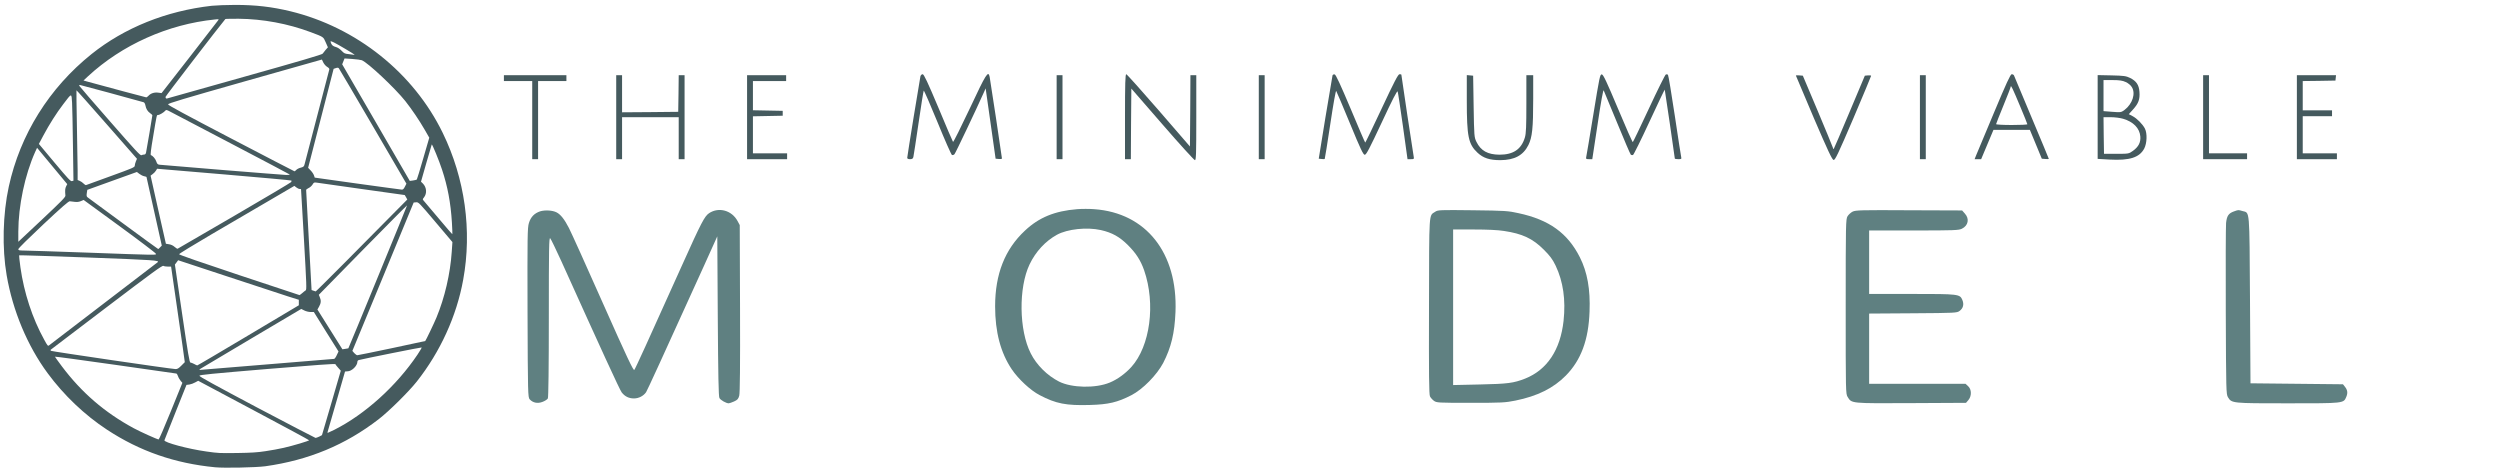
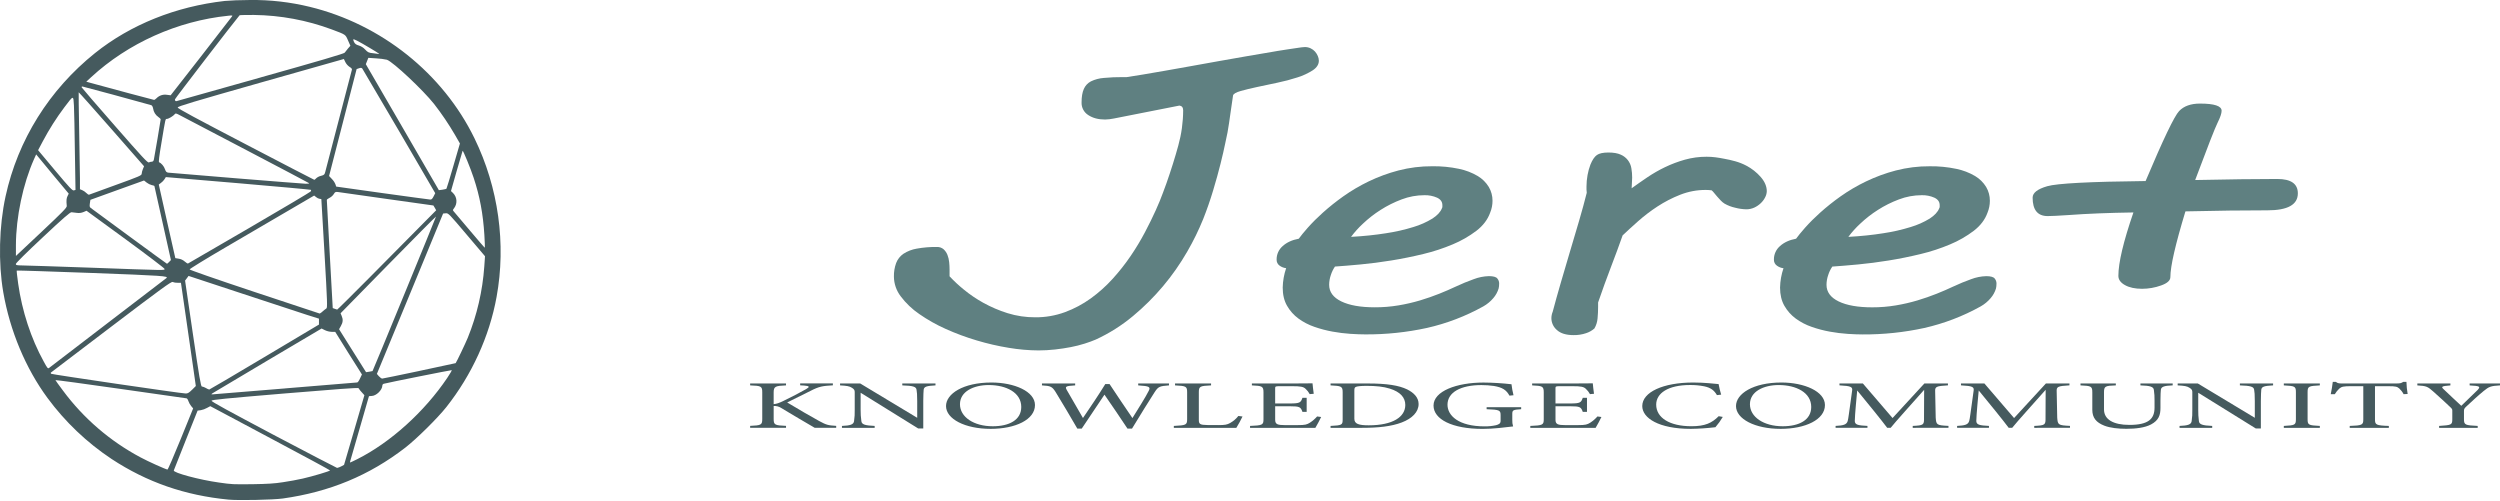
- <svg xmlns="http://www.w3.org/2000/svg" width="2560" height="480" preserveAspectRatio="xMidYMid meet">
+ <svg xmlns="http://www.w3.org/2000/svg" id="图层_1_复制_4" data-name="图层 1_复制 4" viewBox="0 0 2369.14 473.89">
+   <defs>
+     <style>.cls-1{fill:#455a5e;}.cls-2{fill:#5f8081;}</style>
+   </defs>
  <g id="Symbol">
-     <g fill="#455A5E" stroke="none">
-       <path d="M2938 6380 c-551 -53 -1031 -220 -1478 -514 -306 -201 -588 -470 -810 -771 -276 -374 -475 -850 -559 -1336 -64 -371 -53 -836 29 -1211 155 -712 552 -1347 1130 -1810 450 -360 1021 -589 1640 -659 58 -6 202 -12 320 -12 282 0 503 26 756 87 902 220 1680 841 2079 1661 303 622 402 1333 279 2005 -90 496 -313 984 -634 1390 -111 140 -378 404 -519 513 -456 352 -957 560 -1549 643 -126 17 -558 26 -684 14z m687 -220 c77 -11 189 -32 250 -46 127 -29 345 -94 345 -103 0 -4 -341 -188 -757 -409 l-757 -403 -41 22 c-22 13 -58 26 -79 29 l-40 5 -148 370 c-82 204 -150 377 -153 386 -10 29 325 119 570 153 169 24 174 24 430 21 183 -3 273 -8 380 -25z m-1292 -546 l157 -387 -24 -28 c-13 -16 -30 -44 -36 -64 -6 -19 -17 -35 -23 -35 -7 -1 -382 -54 -834 -119 -453 -64 -823 -115 -823 -111 0 3 43 62 95 132 269 358 584 630 980 844 90 49 321 153 341 154 6 0 81 -174 167 -386z m2026 347 l37 -20 129 -440 128 -440 -35 -39 c-20 -22 -37 -44 -39 -50 -3 -8 -290 13 -929 66 -775 65 -925 80 -928 92 -2 11 223 134 785 432 433 228 794 416 801 417 7 0 30 -8 51 -18z m204 -92 c420 -211 850 -600 1137 -1027 34 -51 60 -95 57 -98 -4 -4 -805 157 -859 172 -10 3 -18 12 -18 21 0 58 -78 133 -137 133 -18 0 -33 2 -33 5 0 3 -52 184 -116 403 -63 218 -117 405 -120 415 -3 9 -3 17 1 17 3 0 42 -19 88 -41z m-913 -894 c494 -41 904 -75 912 -75 7 -1 24 -23 36 -51 l24 -50 -169 -269 -168 -270 -44 0 c-24 0 -63 -9 -86 -21 l-42 -21 -679 402 c-373 222 -688 409 -699 416 -18 13 -18 14 -1 14 10 0 422 -34 916 -75z m-1175 18 l48 -48 -31 -225 c-18 -124 -60 -417 -94 -652 l-62 -428 -44 0 c-24 0 -51 -4 -61 -10 -16 -8 -146 87 -777 566 -418 317 -761 578 -763 580 -3 3 0 9 5 14 8 8 1633 247 1700 249 25 1 42 -9 79 -46z m915 -414 l690 -411 0 -38 0 -37 -147 -46 c-82 -26 -453 -148 -825 -271 l-676 -223 -22 30 -22 29 98 669 c82 557 101 669 114 669 8 0 31 9 50 19 19 11 38 20 43 20 4 1 318 -184 697 -410z m1959 175 c251 -53 457 -97 457 -98 9 -9 123 -247 153 -320 113 -272 189 -599 209 -901 l9 -130 -231 -273 c-224 -265 -232 -273 -264 -270 l-34 3 -418 1013 -419 1013 26 30 c15 16 33 29 41 29 8 0 220 -43 471 -96z m-593 2 c6 -5 804 -1949 802 -1952 -2 -2 -274 272 -605 609 l-600 612 13 32 c20 46 17 82 -9 128 l-23 41 170 271 171 272 40 -6 c22 -3 41 -6 41 -7z m-3341 -611 c402 -307 733 -561 737 -564 31 -26 -38 -31 -947 -65 -516 -19 -941 -33 -944 -30 -2 2 6 77 18 165 49 346 162 693 324 986 44 82 52 91 66 79 9 -7 345 -264 746 -571z m2710 -142 c17 -16 39 -32 48 -38 15 -9 13 -64 -23 -695 -22 -377 -40 -686 -40 -687 0 -2 -8 -3 -19 -3 -10 0 -30 -9 -45 -21 l-27 -21 -342 200 c-188 110 -542 317 -787 460 -245 144 -445 266 -445 273 0 8 312 116 820 285 451 150 822 272 824 273 2 1 18 -11 36 -26z m590 -425 c220 -222 500 -505 623 -629 l223 -225 -17 -31 -18 -30 -585 -82 c-322 -45 -602 -85 -621 -88 -31 -4 -37 -1 -53 27 -11 17 -34 39 -53 47 -19 9 -34 21 -34 27 -1 6 16 316 37 688 l37 678 26 9 c14 5 27 10 30 10 3 1 185 -180 405 -401z m-2587 -114 c-2 -9 -224 -178 -494 -375 l-492 -359 -38 16 c-26 11 -53 14 -84 10 -25 -3 -55 -7 -67 -8 -16 -2 -106 76 -362 316 -204 192 -341 327 -341 338 0 16 10 18 83 19 45 0 431 13 857 28 984 36 942 35 938 15z m59 -88 l22 -23 -104 -467 c-58 -256 -105 -468 -105 -470 0 -2 -14 -6 -32 -10 -17 -3 -47 -18 -65 -32 l-34 -26 -339 122 -338 122 -7 45 c-5 37 -3 47 12 58 10 7 229 169 488 359 258 190 472 346 475 346 3 0 15 -11 27 -24z m1013 -430 c421 -245 769 -452 775 -460 5 -8 7 -18 3 -21 -3 -4 -417 -41 -920 -84 l-913 -77 -16 26 c-9 15 -29 36 -45 47 l-28 21 104 465 105 465 43 7 c27 4 55 17 75 35 18 16 37 28 42 26 6 -2 354 -204 775 -450z m-2307 -276 c-7 -71 -4 -98 10 -126 l15 -30 -206 -248 -206 -248 -27 59 c-140 314 -228 733 -229 1086 l0 138 323 -303 c270 -254 322 -307 320 -328z m5277 366 c-17 -270 -58 -489 -135 -721 -38 -117 -134 -350 -140 -343 -1 2 -35 117 -75 256 l-72 253 26 25 c51 52 58 134 15 189 -21 26 -21 26 -2 48 11 12 102 120 203 240 100 120 184 216 186 214 2 -2 -1 -74 -6 -161z m-642 -487 l21 -41 -456 -782 c-251 -429 -461 -787 -467 -794 -9 -9 -19 -10 -42 -2 l-29 10 -174 676 -174 675 35 37 c20 20 40 51 45 67 l10 30 584 82 c321 44 594 82 605 82 16 1 27 -10 42 -40z m-4015 -145 c301 -109 327 -120 327 -142 0 -12 7 -39 15 -58 l15 -36 -411 -469 c-226 -259 -413 -468 -415 -466 -2 2 1 219 6 483 5 263 10 538 10 610 l0 132 29 12 c16 6 39 23 52 36 13 14 28 23 34 21 5 -2 157 -57 338 -123z m-517 -413 c-3 -262 -9 -527 -12 -589 -8 -134 -2 -135 -120 20 -93 121 -192 278 -272 428 l-61 115 215 257 c181 216 218 255 235 251 l22 -6 -7 -476z m4695 460 c3 -3 43 -133 88 -289 l82 -282 -62 -108 c-75 -130 -175 -278 -265 -392 -140 -176 -514 -528 -595 -558 -13 -5 -72 -13 -130 -17 l-105 -7 -16 40 -16 40 462 796 461 796 45 -6 c25 -4 48 -9 51 -13z m-1736 -69 c-6 -5 -361 -192 -790 -417 -429 -224 -806 -422 -838 -439 -52 -28 -59 -29 -70 -15 -17 22 -78 59 -99 59 -19 0 -16 -14 -68 300 -29 169 -38 246 -30 248 27 9 62 50 74 87 11 32 19 41 43 44 67 8 1683 139 1733 140 30 0 50 -3 45 -7z m90 -62 c10 -11 38 -26 62 -31 38 -10 44 -16 52 -48 90 -346 333 -1280 337 -1292 3 -11 -7 -23 -29 -36 -19 -11 -42 -38 -53 -60 l-19 -40 -1050 297 c-859 244 -1050 301 -1050 315 0 12 239 141 860 465 473 247 863 449 866 449 3 1 14 -8 24 -19z m-2076 -210 c13 0 21 -9 25 -27 10 -47 86 -497 86 -508 0 -5 -13 -19 -29 -29 -35 -24 -57 -59 -66 -108 -4 -22 -14 -39 -24 -42 -143 -41 -861 -236 -870 -236 -7 0 -11 5 -9 11 2 6 190 224 418 484 349 399 416 472 431 464 10 -5 27 -9 38 -9z m1376 -1065 c741 -208 1053 -300 1060 -312 6 -9 24 -32 41 -52 l31 -35 -30 -68 c-34 -77 -25 -71 -205 -139 -310 -116 -653 -180 -984 -183 -97 0 -178 1 -181 4 -89 106 -817 1053 -817 1063 0 18 9 27 23 21 7 -2 485 -137 1062 -299z m-1319 264 c31 -35 81 -51 134 -44 l46 6 380 -487 c208 -268 385 -496 392 -506 13 -17 10 -18 -45 -12 -640 65 -1267 346 -1732 776 l-61 57 42 12 c271 74 805 218 814 218 6 1 19 -9 30 -20z m2814 -563 c0 -5 -223 -138 -278 -165 -24 -13 -46 -20 -49 -18 -2 3 3 19 11 36 12 22 27 33 59 42 27 7 56 26 81 52 35 37 44 41 105 47 36 4 67 8 69 9 1 0 2 -1 2 -3z" transform="translate(0,0.00) scale(0.075,0.075)" />
-     </g>
+     <path class="cls-1" d="M220.35,478.5C179,474.53,143,462,109.5,440a241.65,241.65,0,0,1-60.75-57.82c-20.7-28.05-35.62-63.75-41.92-100.2C2,254.1,2.85,219.23,9,191.1c11.63-53.4,41.4-101,84.75-135.75,33.75-27,76.58-44.17,123-49.42,4.35-.45,15.15-.9,24-.9a227.52,227.52,0,0,1,56.7,6.52c67.65,16.5,126,63.08,155.93,124.58,22.72,46.65,30.15,100,20.92,150.37-6.75,37.2-23.47,73.8-47.55,104.25-8.32,10.5-28.35,30.3-38.92,38.48-34.2,26.4-71.78,42-116.18,48.22C262.2,478.73,229.8,479.4,220.35,478.5ZM271.88,462c5.77-.82,14.17-2.4,18.75-3.45,9.52-2.17,25.87-7.05,25.87-7.72,0-.3-25.57-14.1-56.77-30.68L203,389.93l-3.07,1.65a19.64,19.64,0,0,1-5.93,2.17l-3,.38-11.1,27.75c-6.15,15.3-11.25,28.27-11.47,28.95-.75,2.17,24.37,8.92,42.75,11.47,12.67,1.8,13.05,1.8,32.25,1.58C257.1,463.65,263.85,463.28,271.88,462ZM175,421.05l11.77-29-1.8-2.1a17,17,0,0,1-2.7-4.8c-.45-1.43-1.27-2.63-1.72-2.63s-28.65-4.05-62.55-8.92S56.25,365,56.25,365.25s3.23,4.65,7.13,9.9a220.47,220.47,0,0,0,73.5,63.3c6.75,3.68,24.07,11.48,25.57,11.55C162.9,450,168.53,437,175,421.05Zm152,26,2.77-1.5,9.68-33,9.6-33-2.63-2.93a21.23,21.23,0,0,1-2.92-3.75c-.23-.6-21.75,1-69.68,5-58.12,4.88-69.37,6-69.6,6.9s16.73,10.05,58.88,32.4c32.47,17.1,59.55,31.2,60.07,31.28A14.61,14.61,0,0,0,326.93,447.08Zm15.3-6.9c31.5-15.83,63.75-45,85.27-77,2.55-3.82,4.5-7.12,4.28-7.35s-60.38,11.78-64.43,12.9a1.83,1.83,0,0,0-1.35,1.58c0,4.35-5.85,10-10.27,10-1.35,0-2.48.15-2.48.38s-3.9,13.8-8.7,30.22-8.77,30.38-9,31.13-.22,1.27.08,1.27S338.78,441.83,342.23,440.18Zm-68.48-67.05c37.05-3.08,67.8-5.63,68.4-5.63s1.8-1.72,2.7-3.82l1.8-3.75L334,339.75l-12.6-20.25h-3.3a16.61,16.61,0,0,1-6.45-1.57l-3.15-1.58L257.55,346.5c-28,16.65-51.6,30.68-52.42,31.2-1.35,1-1.35,1.05-.08,1.05C205.8,378.75,236.7,376.2,273.75,373.13Zm-88.12,1.35,3.6-3.6L186.9,354c-1.35-9.3-4.5-31.27-7.05-48.9L175.2,273h-3.3a11.48,11.48,0,0,1-4.57-.75c-1.2-.6-11,6.53-58.28,42.45C77.7,338.48,52,358.05,51.83,358.2s0,.68.37,1.05c.6.6,122.48,18.53,127.5,18.68C181.58,378,182.85,377.25,185.63,374.48Zm68.62-31.05L306,312.6V307l-11-3.45c-6.15-1.95-34-11.1-61.88-20.33l-50.7-16.72-1.65,2.25-1.65,2.17,7.35,50.18c6.15,41.77,7.58,50.17,8.55,50.17a12.73,12.73,0,0,1,3.75,1.43,13,13,0,0,0,3.23,1.5C202.28,374.25,225.83,360.38,254.25,343.43Zm146.93,13.12c18.82-4,34.27-7.27,34.27-7.35.68-.67,9.23-18.52,11.48-24a221.11,221.11,0,0,0,15.67-67.57l.68-9.75L446,227.4c-16.8-19.87-17.4-20.47-19.8-20.25l-2.55.23-31.35,76-31.42,76,1.95,2.25c1.12,1.2,2.47,2.17,3.07,2.17S382.35,360.53,401.18,356.55Zm-44.48.15c.45-.37,60.3-146.17,60.15-146.4S396.3,230.7,371.48,256l-45,45.9,1,2.4c1.5,3.45,1.28,6.15-.67,9.6L325.05,317l12.75,20.33,12.83,20.4,3-.45A20.53,20.53,0,0,0,356.7,356.7ZM106.13,310.88c30.15-23,55-42.08,55.27-42.3,2.33-1.95-2.85-2.33-71-4.88-38.7-1.42-70.58-2.47-70.8-2.25s.45,5.78,1.35,12.38c3.67,25.95,12.15,52,24.3,73.95,3.3,6.15,3.9,6.82,5,5.92Zm203.25-10.65a31,31,0,0,1,3.6-2.85c1.12-.68,1-4.8-1.73-52.13-1.65-28.27-3-51.45-3-51.52s-.6-.23-1.42-.23a7,7,0,0,1-3.38-1.57l-2-1.58-25.65,15c-14.1,8.25-40.65,23.78-59,34.5s-33.37,20-33.37,20.48,23.4,8.7,61.5,21.37c33.82,11.25,61.65,20.4,61.8,20.48A12.18,12.18,0,0,0,309.38,300.23Zm44.25-31.88,46.72-47.17,16.73-16.88L415.8,202l-1.35-2.25-43.87-6.15c-24.15-3.38-45.15-6.38-46.58-6.6-2.32-.3-2.77-.08-4,2a10.57,10.57,0,0,1-4,3.53c-1.42.67-2.55,1.57-2.55,2s1.2,23.7,2.78,51.6L319.05,297l1.95.68a19.46,19.46,0,0,0,2.25.75C323.48,298.5,337.13,284.93,353.63,268.35Zm-194-8.55c-.15-.67-16.8-13.35-37-28.12l-36.9-26.93L82.8,206a11.71,11.71,0,0,1-6.3.75c-1.87-.22-4.12-.52-5-.6-1.2-.15-8,5.7-27.15,23.7C29,244.2,18.75,254.33,18.75,255.15c0,1.2.75,1.35,6.23,1.43,3.37,0,32.32,1,64.27,2.1C163.05,261.38,159.9,261.3,159.6,259.8Zm4.43-6.6,1.65-1.72-7.8-35c-4.35-19.2-7.88-35.1-7.88-35.25a6.9,6.9,0,0,0-2.4-.75,13.94,13.94,0,0,1-4.87-2.4l-2.55-2-25.43,9.15L89.4,194.4l-.52,3.38c-.38,2.77-.23,3.52.9,4.35.75.52,17.17,12.67,36.6,26.92S161.78,255,162,255A7.7,7.7,0,0,0,164,253.2ZM240,221c31.58-18.37,57.68-33.9,58.13-34.5s.52-1.35.22-1.57-31.27-3.08-69-6.3l-68.47-5.78-1.2,1.95a13.76,13.76,0,0,1-3.38,3.53l-2.1,1.57,7.8,34.88,7.88,34.87,3.22.53a11.15,11.15,0,0,1,5.63,2.62c1.35,1.2,2.77,2.1,3.15,1.95S208.43,239.4,240,221ZM67,200.25c-.53-5.32-.3-7.35.75-9.45l1.12-2.25L53.4,170,38,151.35l-2,4.43c-10.5,23.55-17.1,55-17.18,81.45v10.35L43,224.85C63.23,205.8,67.13,201.83,67,200.25ZM462.75,227.7c-1.27-20.25-4.35-36.67-10.12-54.07-2.85-8.78-10.05-26.25-10.5-25.73-.08.15-2.63,8.78-5.63,19.2l-5.4,19,1.95,1.87a10.89,10.89,0,0,1,1.13,14.18c-1.58,2-1.58,2-.15,3.6.82.9,7.65,9,15.22,18s13.8,16.2,13.95,16.05S463.13,234.23,462.75,227.7ZM414.6,191.18l1.58-3.08L382,129.45c-18.83-32.17-34.58-59-35-59.55-.67-.67-1.42-.75-3.15-.15l-2.17.75-13.05,50.7-13.05,50.63,2.62,2.77a16,16,0,0,1,3.38,5l.75,2.25,43.8,6.15c24.07,3.3,44.55,6.15,45.37,6.15C412.65,194.25,413.48,193.43,414.6,191.18ZM113.48,180.3c22.57-8.17,24.52-9,24.52-10.65a15,15,0,0,1,1.13-4.35l1.12-2.7-30.82-35.17c-17-19.43-31-35.1-31.13-34.95s.08,16.42.45,36.22.75,40.35.75,45.75v9.9l2.18.9a13.67,13.67,0,0,1,3.9,2.7c1,1.05,2.1,1.73,2.55,1.58S99.9,185.25,113.48,180.3Zm-38.78-31c-.22-19.65-.67-39.53-.9-44.18-.6-10.05-.15-10.12-9,1.5a243.42,243.42,0,0,0-20.4,32.1l-4.57,8.63L56,166.65c13.58,16.2,16.35,19.13,17.63,18.83l1.65-.45Zm352.13,34.5c.22-.23,3.22-10,6.6-21.68L439.58,141l-4.65-8.1a262.7,262.7,0,0,0-19.88-29.4c-10.5-13.2-38.55-39.6-44.62-41.85a59.83,59.83,0,0,0-9.75-1.27l-7.88-.53-1.2,3-1.2,3,34.65,59.7,34.58,59.7,3.37-.45C424.88,184.5,426.6,184.13,426.83,183.83Zm-130.2-5.18c-.45-.37-27.08-14.4-59.25-31.27s-60.45-31.65-62.85-32.93c-3.9-2.1-4.43-2.17-5.25-1.12-1.28,1.65-5.85,4.42-7.43,4.42-1.42,0-1.2-1-5.1,22.5-2.17,12.68-2.85,18.45-2.25,18.6,2,.68,4.65,3.75,5.55,6.53.83,2.4,1.43,3.07,3.23,3.3,5,.6,126.22,10.42,130,10.5C295.5,179.18,297,179,296.63,178.65Zm6.75-4.65a10.38,10.38,0,0,1,4.65-2.32c2.85-.75,3.3-1.2,3.9-3.6,6.75-26,25-96,25.27-96.9s-.52-1.73-2.17-2.7a12.3,12.3,0,0,1-4-4.5l-1.42-3L250.88,83.25c-64.43,18.3-78.75,22.58-78.75,23.63s17.92,10.57,64.5,34.87c35.47,18.53,64.72,33.68,64.95,33.68S302.63,174.83,303.38,174Zm-155.7-15.75c1,0,1.57-.67,1.87-2,.75-3.53,6.45-37.28,6.45-38.1,0-.38-1-1.43-2.17-2.18a11.8,11.8,0,0,1-5-8.1c-.3-1.65-1-2.92-1.8-3.15C136.35,101.63,82.5,87,81.83,87s-.83.38-.68.83,14.25,16.8,31.35,36.3c26.18,29.92,31.2,35.4,32.33,34.8A7.44,7.44,0,0,1,147.68,158.25Zm103.2-79.87c55.57-15.6,79-22.5,79.5-23.4.45-.68,1.8-2.4,3.07-3.9l2.33-2.63-2.25-5.1C331,37.58,331.65,38,318.15,32.93a219.62,219.62,0,0,0-73.8-13.73c-7.27,0-13.35.08-13.57.3-6.68,8-61.28,79-61.28,79.73,0,1.35.68,2,1.73,1.57C171.75,100.65,207.6,90.53,250.88,78.38ZM152,98.18A11.26,11.26,0,0,1,162,94.88l3.45.45L194,58.8c15.6-20.1,28.88-37.2,29.4-37.95,1-1.27.75-1.35-3.37-.9-48,4.88-95,26-129.9,58.2L85.5,82.43l3.15.9C109,88.88,149,99.68,149.7,99.68,150.15,99.75,151.13,99,152,98.18ZM363,56c0-.37-16.72-10.35-20.85-12.37-1.8-1-3.45-1.5-3.67-1.35a5.88,5.88,0,0,0,.82,2.7c.9,1.65,2,2.47,4.43,3.15A13.69,13.69,0,0,1,349.8,52c2.63,2.77,3.3,3.07,7.88,3.52,2.7.3,5,.6,5.17.68S363,56.1,363,56Z" transform="translate(-3.73 -5.03)" />
  </g>
-   <g id="text" stroke="none" transform="translate(500,425) scale(0.1,-0.1)">
-     <g id="The minimum viable" fill="#455A5E">
-       <path d="M4425 3468 c-8 -36 -135 -818 -135 -834 0 -9 10 -14 29 -14 22 0 30 6 34 23 3 12 27 168 53 347 26 179 50 328 53 332 3 4 67 -142 141 -323 74 -182 141 -333 148 -336 8 -3 19 1 26 8 11 12 228 469 299 629 l20 45 51 -360 51 -360 33 -3 c17 -2 32 1 32 5 0 12 -119 803 -126 836 -14 68 -36 34 -203 -323 -91 -193 -168 -347 -172 -343 -4 4 -71 162 -150 351 -111 263 -148 342 -161 342 -10 0 -20 -10 -23 -22z" />
-       <path d="M6520 3055 l0 -435 30 0 30 0 2 362 3 361 318 -366 c175 -202 325 -367 333 -367 12 0 14 63 14 435 l0 435 -30 0 -30 0 -2 -365 -3 -365 -320 370 c-176 203 -326 370 -332 370 -10 0 -13 -94 -13 -435z" />
-       <path d="M8645 3478 c-2 -7 -35 -202 -73 -433 l-68 -420 29 -3 c16 -2 30 -2 32 0 2 2 28 162 57 356 32 213 56 348 61 340 5 -7 68 -157 141 -333 108 -263 136 -320 151 -320 16 0 50 66 175 333 109 234 157 327 162 315 4 -10 28 -170 54 -355 l47 -338 34 0 c32 0 34 2 29 28 -6 28 -126 827 -126 837 0 3 -8 5 -19 5 -14 0 -53 -74 -182 -350 -90 -192 -166 -350 -169 -350 -3 0 -70 157 -150 348 -104 246 -151 348 -163 350 -9 2 -19 -2 -22 -10z" />
-       <path d="M11316 3078 c-37 -227 -70 -423 -73 -435 -5 -20 -1 -23 29 -23 l33 0 55 361 c34 230 57 355 62 343 4 -11 66 -160 138 -333 71 -173 133 -318 139 -324 5 -5 16 -7 23 -4 7 3 83 156 168 340 85 184 156 332 157 329 3 -8 103 -695 103 -705 0 -4 16 -7 36 -7 29 0 34 3 30 18 -3 9 -32 202 -66 427 -34 226 -65 414 -70 419 -5 5 -15 6 -22 3 -7 -2 -85 -159 -172 -346 -88 -188 -162 -344 -166 -346 -4 -2 -72 152 -152 343 -116 276 -150 348 -165 350 -19 3 -24 -24 -87 -410z" />
-       <path d="M15417 3093 c-92 -219 -173 -415 -182 -435 l-15 -38 34 0 33 0 63 150 63 150 186 0 187 0 61 -147 61 -148 36 -3 c20 -2 36 -1 36 1 0 2 -79 193 -176 423 -97 230 -178 425 -181 432 -3 6 -13 12 -23 12 -13 0 -54 -89 -183 -397z m269 69 c41 -97 74 -180 74 -184 0 -5 -72 -8 -160 -8 -88 0 -160 4 -160 9 0 4 34 90 75 190 41 100 75 187 75 194 1 20 19 -17 96 -201z" />
-       <path d="M160 3450 l0 -30 145 0 145 0 0 -400 0 -400 30 0 30 0 0 400 0 400 145 0 145 0 0 30 0 30 -320 0 -320 0 0 -30z" />
-       <path d="M1310 3050 l0 -430 30 0 30 0 0 215 0 215 290 0 290 0 0 -215 0 -215 30 0 30 0 0 430 0 430 -30 0 -30 0 -2 -187 -3 -188 -287 -3 -288 -2 0 190 0 190 -30 0 -30 0 0 -430z" />
-       <path d="M2650 3050 l0 -430 205 0 205 0 0 30 0 30 -175 0 -175 0 0 190 0 189 153 3 152 3 0 25 0 25 -152 3 -153 3 0 149 0 150 170 0 170 0 0 30 0 30 -200 0 -200 0 0 -430z" />
-       <path d="M5820 3050 l0 -430 30 0 30 0 0 430 0 430 -30 0 -30 0 0 -430z" />
-       <path d="M7890 3050 l0 -430 30 0 30 0 0 430 0 430 -30 0 -30 0 0 -430z" />
-       <path d="M10020 3223 c0 -372 16 -449 110 -537 59 -55 124 -76 234 -76 145 1 234 49 287 155 39 80 49 171 49 473 l0 242 -35 0 -35 0 0 -293 c0 -231 -3 -304 -15 -344 -36 -121 -118 -177 -260 -177 -121 1 -191 40 -236 131 -23 47 -24 57 -29 363 l-5 315 -32 3 -33 3 0 -258z" />
-       <path d="M13390 3476 c0 -2 83 -197 183 -433 143 -333 188 -429 203 -431 16 -2 46 61 202 425 100 235 182 432 182 436 0 5 -14 7 -32 5 l-32 -3 -157 -373 c-86 -205 -159 -375 -162 -378 -2 -3 -7 5 -10 18 -4 13 -74 183 -156 378 l-150 355 -36 3 c-19 2 -35 1 -35 -2z" />
-       <path d="M14660 3050 l0 -430 30 0 30 0 0 430 0 430 -30 0 -30 0 0 -430z" />
-       <path d="M16480 3052 l0 -429 123 -7 c205 -11 305 21 354 113 28 54 32 155 7 204 -23 45 -82 105 -127 128 l-38 20 45 50 c54 60 70 103 64 178 -5 72 -32 111 -96 143 -41 20 -64 23 -189 26 l-143 3 0 -429z m287 358 c24 -10 52 -33 63 -52 41 -65 7 -171 -74 -233 -35 -26 -38 -27 -126 -20 l-90 7 0 159 0 159 93 0 c69 0 103 -5 134 -20z m-27 -376 c106 -31 170 -97 177 -182 5 -60 -19 -106 -76 -147 -42 -30 -45 -30 -169 -30 l-127 0 -3 188 -2 187 73 0 c40 0 97 -7 127 -16z" />
-       <path d="M17560 3050 l0 -430 225 0 225 0 0 30 0 30 -195 0 -195 0 0 400 0 400 -30 0 -30 0 0 -430z" />
-       <path d="M18520 3050 l0 -430 205 0 205 0 0 30 0 30 -175 0 -175 0 0 190 0 190 150 0 150 0 0 30 0 30 -150 0 -150 0 0 150 0 150 168 2 167 3 3 28 3 27 -200 0 -201 0 0 -430z" />
-     </g>
-     <g id="model" fill="#5F8081">
-       <path d="M6030 2108 c-229 -18 -392 -85 -535 -220 -205 -191 -305 -445 -305 -775 0 -262 56 -474 170 -644 68 -101 193 -217 286 -265 167 -88 272 -108 514 -101 190 5 283 27 425 100 117 60 262 208 327 332 81 158 116 303 125 520 24 604 -300 1015 -832 1053 -49 4 -128 4 -175 0z m243 -214 c115 -26 192 -69 277 -154 84 -84 130 -156 166 -258 119 -344 62 -776 -131 -990 -63 -69 -143 -127 -220 -159 -146 -61 -390 -56 -521 10 -120 61 -230 170 -289 288 -121 237 -126 674 -12 912 62 130 162 238 280 303 108 59 307 80 450 48z" />
-       <path d="M531 2086 c-59 -20 -96 -57 -115 -120 -15 -46 -16 -139 -14 -918 3 -830 4 -867 22 -887 33 -36 81 -46 132 -26 24 9 49 25 54 35 6 12 10 317 10 836 0 708 2 816 14 804 8 -8 58 -112 112 -230 410 -908 599 -1320 620 -1348 33 -42 73 -62 126 -62 49 0 98 26 124 64 14 23 149 316 590 1288 l139 308 5 -818 c4 -615 8 -822 17 -838 12 -22 70 -54 95 -54 7 0 32 9 55 19 35 16 44 26 53 60 7 28 10 300 8 893 l-3 853 -22 41 c-59 110 -192 147 -292 81 -46 -31 -79 -93 -274 -527 -360 -800 -481 -1066 -492 -1078 -9 -10 -77 133 -320 680 -169 381 -326 729 -349 773 -45 88 -85 139 -126 160 -42 22 -119 26 -169 11z" />
-       <path d="M9697 2082 c-67 -45 -62 26 -64 -967 -2 -703 0 -905 10 -924 6 -13 25 -34 40 -45 28 -20 39 -21 375 -21 322 0 355 2 460 23 226 46 389 127 517 257 155 158 232 365 242 655 9 228 -23 404 -99 555 -125 248 -315 385 -628 452 -107 24 -139 26 -470 30 -337 4 -356 3 -383 -15z m704 -197 c187 -28 293 -77 406 -190 66 -66 90 -98 123 -166 77 -162 104 -349 81 -564 -33 -298 -168 -502 -394 -592 -118 -46 -177 -54 -464 -60 l-273 -6 0 797 0 796 213 0 c133 0 247 -5 308 -15z" />
-       <path d="M13971 2083 c-18 -9 -42 -31 -52 -47 -18 -30 -19 -70 -19 -925 0 -879 0 -894 20 -926 42 -67 27 -66 650 -63 l562 3 24 28 c35 41 34 109 -2 142 l-27 25 -493 0 -494 0 0 360 0 359 449 3 c437 3 450 4 477 24 37 27 47 67 29 111 -26 62 -33 63 -520 63 l-435 0 0 325 0 325 458 0 c415 0 460 2 492 18 65 32 79 101 31 154 l-29 33 -544 2 c-491 3 -546 1 -577 -14z" />
-       <path d="M17875 2085 c-55 -20 -72 -45 -80 -118 -3 -34 -5 -442 -3 -907 3 -817 4 -846 22 -877 38 -63 41 -63 612 -63 577 0 572 -1 600 66 17 41 13 70 -15 105 l-19 24 -474 5 -473 5 -5 850 c-6 953 -1 893 -77 914 -46 13 -39 13 -88 -4z" />
-     </g>
-   </g>
+   <path class="cls-2" d="M891.58,239.08a9.09,9.09,0,0,1,6.38,2.18,14.53,14.53,0,0,1,3.63,5.33,25.5,25.5,0,0,1,1.62,6.82,67.51,67.51,0,0,1,.38,6.82v6.64A132,132,0,0,0,917,279.36,122.83,122.83,0,0,0,935.6,292a125.07,125.07,0,0,0,22.89,9.79,86.76,86.76,0,0,0,26.39,3.93,79.73,79.73,0,0,0,28.14-4.9,102.43,102.43,0,0,0,24.39-13,133.3,133.3,0,0,0,20.77-18.61,196.55,196.55,0,0,0,17.13-21.76,234.53,234.53,0,0,0,13.51-22.46q5.87-11.17,10.13-20.62T1105.7,188q2.5-6.9,3.51-9.53,6.49-18.52,11.13-35.48a126.52,126.52,0,0,0,4.62-33.38c0-2.68-1.16-4.19-3.5-4.54l-62,12.23a45.58,45.58,0,0,1-8.51,1q-9.51,0-15.88-4.19a13.57,13.57,0,0,1-6.38-12.06q0-7.87,2.12-12.67a14.74,14.74,0,0,1,6.76-7.26,33.53,33.53,0,0,1,12.13-3.23,180.27,180.27,0,0,1,18.26-.79h3.5c4-.58,9.13-1.39,15.39-2.44s13.21-2.24,20.88-3.59,15.85-2.79,24.52-4.36,17.42-3.15,26.26-4.72,17.64-3.12,26.39-4.64,17-2.91,24.64-4.19c.5-.11,2.17-.41,5-.87s6-1,9.5-1.49l10-1.48a54.22,54.22,0,0,1,6.25-.7,12.43,12.43,0,0,1,5.5,1.22,13.17,13.17,0,0,1,4.13,3.06,15.39,15.39,0,0,1,2.63,4.19,11.6,11.6,0,0,1,1,4.46c0,3.49-1.92,6.53-5.76,9.09a60.21,60.21,0,0,1-14.5,6.73,178.78,178.78,0,0,1-19.14,5.06l-19.39,4.11q-9,1.94-15.38,3.76t-7.13,4.11q-1.26,7.68-2.5,17.12t-2.75,18q-.51,2.08-2.13,10.13t-4.5,19.58q-2.88,11.53-7,25.25t-9.38,27a245.92,245.92,0,0,1-15.14,30.94,225.42,225.42,0,0,1-51.4,61.08,158.08,158.08,0,0,1-35.27,22.28q-4.51,1.94-10.51,3.85a116.81,116.81,0,0,1-13.13,3.32q-7.14,1.39-15,2.27a142.41,142.41,0,0,1-15.63.88,177.22,177.22,0,0,1-28.15-2.45,241,241,0,0,1-30.39-7A233.5,233.5,0,0,1,900,316.77a152.43,152.43,0,0,1-25.14-14.16,74.55,74.55,0,0,1-17.51-16.69,31.23,31.23,0,0,1-6.5-18.7,35.4,35.4,0,0,1,2.12-12.94,18.8,18.8,0,0,1,6.88-8.73,33.31,33.31,0,0,1,12.63-4.9A99.51,99.51,0,0,1,891.58,239.08Z" transform="translate(-3.73 -5.03)" />
+   <path class="cls-2" d="M1213.52,251a16.63,16.63,0,0,1,5.75-12.76q5.74-5.23,15.26-7,2.74-3.84,8.5-10.4a180.22,180.22,0,0,1,14.26-14.24,218.75,218.75,0,0,1,19.39-15.47,165.88,165.88,0,0,1,24-14.15,156.81,156.81,0,0,1,28.27-10.4,124.68,124.68,0,0,1,32.14-4,115.16,115.16,0,0,1,25.27,2.45,57.81,57.81,0,0,1,17.75,6.81,30.5,30.5,0,0,1,10.51,10.4,25.53,25.53,0,0,1,3.5,13,29.33,29.33,0,0,1-2.25,11.36q-3.51,9.8-13,17.13a102.15,102.15,0,0,1-22.38,12.84,177.67,177.67,0,0,1-28,9.18q-15.13,3.67-30.27,6.12t-29.14,3.76q-14,1.31-24.26,2a30,30,0,0,0-3.88,7.95,28.92,28.92,0,0,0-1.63,9.35q0,10.14,11.51,15.73t31.77,5.59a133.06,133.06,0,0,0,22.51-1.84,171.66,171.66,0,0,0,20.39-4.71q9.63-2.9,18.13-6.3t15.51-6.72q9-4.2,17.14-7.08a43.54,43.54,0,0,1,14.38-2.89q6.25,0,8,2.19a7.29,7.29,0,0,1,1.76,4.63c0,.93-.05,1.83-.13,2.71a12.71,12.71,0,0,1-.37,2.18,24.89,24.89,0,0,1-5,9.09,34.7,34.7,0,0,1-9.5,7.87A201.25,201.25,0,0,1,1356,315.8a267.4,267.4,0,0,1-58.41,6.12q-6,0-14.13-.52a149.81,149.81,0,0,1-16.88-2.1,112.51,112.51,0,0,1-17.26-4.54,56.82,56.82,0,0,1-15.14-7.87,39,39,0,0,1-10.75-12.06q-4.14-7.15-4.13-17.3a60.6,60.6,0,0,1,3.25-18.35,13,13,0,0,1-6.13-2.36A6.68,6.68,0,0,1,1213.52,251Zm156.59-48.41a3.25,3.25,0,0,0,.5-1.57v-1.57q0-4.72-5-7.08a27.86,27.86,0,0,0-12-2.36,60.7,60.7,0,0,0-21.64,4,106.45,106.45,0,0,0-20,10A111.52,111.52,0,0,0,1295.31,217a90.18,90.18,0,0,0-11.25,12.5q18-1,33-3.41a173.9,173.9,0,0,0,26.14-5.94,76.55,76.55,0,0,0,18-8Q1368.11,207.63,1370.11,202.55Z" transform="translate(-3.73 -5.03)" />
+   <path class="cls-2" d="M1475.17,300.42q3.24-12.23,7.5-26.91t8.75-29.71q4.51-15,8.76-29.54t7.25-26.56a23.16,23.16,0,0,1-.25-3.06v-2.89a60.12,60.12,0,0,1,1-10.83,56,56,0,0,1,2.76-10q2.74-6.65,6.12-9c2.26-1.58,5.88-2.36,10.89-2.36q7.24,0,11.63,2a16.9,16.9,0,0,1,10.13,12.93,51.13,51.13,0,0,1,.75,8.82c0,1.64-.09,3.44-.25,5.42s-.25,3.56-.25,4.72q7-5.07,14.88-10.4a134.39,134.39,0,0,1,16.76-9.61,116.4,116.4,0,0,1,18.76-7.08,75.62,75.62,0,0,1,20.64-2.79,66.39,66.39,0,0,1,8.38.52q4.13.53,8.38,1.4,5,.87,10.38,2.36a53,53,0,0,1,10.38,4.1,47.22,47.22,0,0,1,13.88,10.93q5.64,6.56,5.63,13.37a13,13,0,0,1-1.5,5.68,19.8,19.8,0,0,1-4.13,5.59,22.92,22.92,0,0,1-6.12,4.2,18,18,0,0,1-7.76,1.66,45.32,45.32,0,0,1-10.38-1.49A35.34,35.34,0,0,1,1638,198a18.4,18.4,0,0,1-3.63-3q-1.87-1.92-3.5-3.85t-3-3.58a13.07,13.07,0,0,0-2.13-2.19c-.83-.11-1.75-.2-2.75-.26s-1.92-.09-2.75-.09a65.37,65.37,0,0,0-24.26,4.55,118.47,118.47,0,0,0-21.52,11.1,158.66,158.66,0,0,0-18.38,14q-8.38,7.43-14.64,13.37-5,14.16-11.13,30.15t-12.13,33.47v4.36q0,5.25-.5,10.67a22.77,22.77,0,0,1-3,9.61,22.34,22.34,0,0,1-7.88,4.46,35.3,35.3,0,0,1-11.88,1.83q-10.52,0-15.76-4.81a14.82,14.82,0,0,1-5.25-11.27A16.41,16.41,0,0,1,1475.17,300.42Z" transform="translate(-3.73 -5.03)" />
+   <path class="cls-2" d="M1684.79,251a16.63,16.63,0,0,1,5.75-12.76q5.74-5.23,15.26-7,2.75-3.84,8.5-10.4a180.22,180.22,0,0,1,14.26-14.24A218.75,218.75,0,0,1,1748,191.1,165.88,165.88,0,0,1,1772,177a156.81,156.81,0,0,1,28.27-10.4,124.73,124.73,0,0,1,32.14-4,115.16,115.16,0,0,1,25.27,2.45,58,58,0,0,1,17.76,6.81,30.55,30.55,0,0,1,10.5,10.4,25.43,25.43,0,0,1,3.5,13,29.33,29.33,0,0,1-2.25,11.36q-3.5,9.8-13,17.13a102.15,102.15,0,0,1-22.38,12.84,177.33,177.33,0,0,1-28,9.18q-15.13,3.67-30.27,6.12t-29.14,3.76q-14,1.31-24.26,2a30,30,0,0,0-3.88,7.95,28.92,28.92,0,0,0-1.63,9.35q0,10.14,11.51,15.73t31.77,5.59a133,133,0,0,0,22.51-1.84,171.66,171.66,0,0,0,20.39-4.71q9.63-2.9,18.14-6.3t15.5-6.72q9-4.2,17.14-7.08a43.59,43.59,0,0,1,14.38-2.89q6.25,0,8,2.19a7.34,7.34,0,0,1,1.75,4.63c0,.93-.05,1.83-.13,2.71a12.71,12.71,0,0,1-.37,2.18,24.75,24.75,0,0,1-5,9.09,34.7,34.7,0,0,1-9.5,7.87,201.25,201.25,0,0,1-53.41,20.44,267.4,267.4,0,0,1-58.41,6.12q-6,0-14.13-.52a149.81,149.81,0,0,1-16.88-2.1,112.51,112.51,0,0,1-17.26-4.54,57,57,0,0,1-15.14-7.87,39,39,0,0,1-10.75-12.06q-4.12-7.15-4.13-17.3a60.6,60.6,0,0,1,3.25-18.35,13,13,0,0,1-6.13-2.36A6.68,6.68,0,0,1,1684.79,251Zm156.59-48.41a3.25,3.25,0,0,0,.5-1.57v-1.57q0-4.72-5-7.08a27.83,27.83,0,0,0-12-2.36,60.74,60.74,0,0,0-21.64,4,106.45,106.45,0,0,0-20,10A111.52,111.52,0,0,0,1766.58,217a90.18,90.18,0,0,0-11.25,12.5q18-1,33-3.41a174.47,174.47,0,0,0,26.14-5.94,76.93,76.93,0,0,0,18-8Q1839.37,207.63,1841.38,202.55Z" transform="translate(-3.73 -5.03)" />
+   <path class="cls-2" d="M2074.76,205.35q-14.27,47-14.26,62.22,0,4.89-8.88,8a53.39,53.39,0,0,1-17.88,3.14q-10,0-16.26-3.49t-6.26-8.74q0-18.7,14.26-60.12-35.26.53-61,2.44-15,1-20.27,1-14.25,0-14.25-17.48,0-6.81,13.88-10.83t93.18-4.89q25-59.25,31.77-66.33t19.76-7.08q20.51,0,20.51,6.82,0,3.66-3.75,11.18T2084,175.64q47.27-1,77.79-1,19.52,0,19.51,13.63,0,16.08-28.77,16.08Q2120,204.3,2074.76,205.35Z" transform="translate(-3.73 -5.03)" />
+   <path class="cls-1" d="M714.6,368.43h34v1.81c-9.93.45-11.71.9-11.71,6.66V388c2.54-.13,5.47-1.17,9.17-3,7.13-3.43,15.66-7.83,21.52-11.19,3.83-2.2,3.44-3-2-3.43l-3.57-.19v-1.81h31v1.81c-9.55.58-12.86.9-21.4,5.37-3.82,1.87-13.75,6.79-21.91,10.86,9.68,5.82,23.82,14.1,30.45,17.66s8.15,4.08,16,4.53v1.81H775.75c-9.81-5.63-20.13-11.9-31.72-18.76a11.48,11.48,0,0,0-7.13-1.87v12.29c0,5.62,1.14,6.08,11.71,6.53v1.81h-34v-1.81c10.45-.45,11.47-.91,11.47-6.53V376.9c0-5.82-.89-6.27-11.47-6.66Z" transform="translate(-3.73 -5.03)" />
+   <path class="cls-1" d="M890.26,370.24c-8.15.45-10.82,1.1-11.21,4.07-.12,2.07-.38,4.79-.38,10.81v25.93h-4.84l-54.52-33.83v16.17A69.9,69.9,0,0,0,820,404c.25,3.3,3.44,4.27,12.61,4.66v1.81H801.61v-1.81c7.89-.32,10.95-1.29,11.46-4.46a61.12,61.12,0,0,0,.64-10.87V376.84c0-1.81-.26-2.85-2.55-4.27-2.42-1.62-5.1-2-11.34-2.33v-1.81h19.11l54,32.53V385.12c0-6-.26-8.8-.64-10.74-.38-2.91-3.31-3.82-13.5-4.14v-1.81h31.46Z" transform="translate(-3.73 -5.03)" />
+   <path class="cls-1" d="M943.26,367.52c21.78,0,41.27,8.48,41.27,21.35,0,13.9-18.6,22.57-42,22.57-24.46,0-42.29-9.44-42.29-21.6C900.2,378.26,916.38,367.52,943.26,367.52Zm-2.55,2.4c-14.27,0-27.26,6.08-27.26,18.17s13,20.89,31.08,20.89c15.41,0,27-5.82,27-18.3C971.53,377.09,957.39,369.92,940.71,369.92Z" transform="translate(-3.73 -5.03)" />
+   <path class="cls-1" d="M1111.53,370.24c-8.92.65-10.19,1.16-13.63,6.47-4.21,6.46-14.4,22.89-21.4,34.47h-4.33c-6.63-10.09-15.16-22.57-21.79-32.14-7.38,11.12-14.9,22.18-21.52,32.14h-4.21c-6.37-11.12-13.63-23.22-20.5-34.54-3.32-5.24-4.72-5.95-13-6.4v-1.81h31.47v1.81c-9.43.52-9.69,1.23-7.9,4.46,5,8.73,10.06,17.34,15.28,26.46,7-10.29,14.65-21.54,21.15-32.15h4.07c7.14,11,14.27,21.22,21.66,32.21,5.35-8.6,12.61-20.11,15.41-25.74,1.91-3.75.89-4.59-9.93-5.24v-1.81h29.17Z" transform="translate(-3.73 -5.03)" />
+   <path class="cls-1" d="M1181.21,399.73a112.51,112.51,0,0,1-5.86,10.74h-59.24v-1.81c11.6-.58,12.61-.91,12.61-6.4V376.58c0-5.5-1.27-5.82-11.46-6.34v-1.81h34.14v1.81c-10.19.52-11.59.77-11.59,6.34V402.9c0,4,1,4.85,8.28,4.92l10.06.06c6.5,0,8.41-.38,11.34-2a25.79,25.79,0,0,0,7.77-6.66Z" transform="translate(-3.73 -5.03)" />
+   <path class="cls-1" d="M1255.72,400.19c-.76,1.68-4.2,8.34-5.47,10.28h-61.91v-1.81c11.85-.45,12.74-1,12.74-6.34V376.77c0-5.76-1.4-6.08-11-6.53v-1.81h39c12,0,16.94-.07,18.47-.13.13,1.62.64,6.47,1.15,9.89l-3.82.33a18.21,18.21,0,0,0-3.82-4.92c-2-2.13-5-2.59-12.62-2.59h-12.1c-3.94,0-4.2.2-4.2,2.07v14.3h14.14c9.55,0,10.19-1,11.72-5.37h4v13.32h-4c-1.66-4.65-2.68-5.3-11.85-5.3h-14V402.9c0,4.53,2.8,4.92,9.17,5h11.85c7.77,0,9-.58,11.84-2.26a32.33,32.33,0,0,0,6.88-5.95Z" transform="translate(-3.73 -5.03)" />
+   <path class="cls-1" d="M1300.05,368.43c18,0,29.3,1.81,37.2,5.62,6.24,3.11,10.83,7.64,10.83,13.85,0,7.56-6.12,13.71-15.93,17.46s-22,5.11-37.7,5.11h-29.81v-1.81c11-.52,11.47-1,11.47-6.27V376.58c0-5.57-1.53-5.82-11.47-6.34v-1.81Zm-12.86,33.44c0,4.85,4.07,6.21,13.63,6.21,22.93,0,34.65-8,34.65-19.28,0-7.05-4.72-12.42-14.78-15.52-5.86-1.88-13.25-2.59-21.78-2.59-5.73,0-8.79.39-10.07.91s-1.65,1.1-1.65,3.62Z" transform="translate(-3.73 -5.03)" />
+   <path class="cls-1" d="M1445.27,392.81c-7.9.52-8.41.91-8.41,4.72V403a18.32,18.32,0,0,0,.77,6.14c-7.9.91-18.22,2.33-28.92,2.33-28.92,0-46.49-9.12-46.49-22.12,0-13.65,21.91-21.8,47.38-21.8a252.27,252.27,0,0,1,26.5,1.62,81,81,0,0,0,1.91,10.41l-3.82.39c-3.06-5.5-6.75-7.83-14.78-9.18a82,82,0,0,0-11.85-.84c-19.48,0-32.1,6.79-32.1,18.62,0,10.29,10.45,20.51,35.16,20.51a47.86,47.86,0,0,0,10.83-1.1c2.67-.78,4.33-1.49,4.33-4.14V398.5c0-4.72-1-5.23-13.25-5.69v-1.87h32.74Z" transform="translate(-3.73 -5.03)" />
+   <path class="cls-1" d="M1521.32,400.19c-.77,1.68-4.21,8.34-5.48,10.28h-61.91v-1.81c11.85-.45,12.74-1,12.74-6.34V376.77c0-5.76-1.4-6.08-11-6.53v-1.81h39c12,0,17-.07,18.48-.13.12,1.62.63,6.47,1.14,9.89l-3.82.33a18.21,18.21,0,0,0-3.82-4.92c-2-2.13-5-2.59-12.61-2.59H1482c-4,0-4.21.2-4.21,2.07v14.3h14.14c9.56,0,10.19-1,11.72-5.37h4v13.32h-4c-1.65-4.65-2.67-5.3-11.85-5.3h-14V402.9c0,4.53,2.81,4.92,9.17,5h11.85c7.77,0,9-.58,11.85-2.26a32.57,32.57,0,0,0,6.88-5.95Z" transform="translate(-3.73 -5.03)" />
+   <path class="cls-1" d="M1636.34,400.12a64.49,64.49,0,0,1-7,9.77,223.22,223.22,0,0,1-23.31,1.55c-30.45,0-46-10.28-46-21.6,0-13.2,19.75-22.32,48.28-22.32,11,0,19.87,1.17,24.07,1.49a84.81,84.81,0,0,0,2.42,10l-4,.45c-2.54-4.34-5.6-7-12.1-8.35a66.06,66.06,0,0,0-13.37-1.22c-21,0-32.1,7.89-32.1,18.56,0,12.48,12.74,20.5,33.37,20.5,13,0,19.36-3,25.86-9.51Z" transform="translate(-3.73 -5.03)" />
+   <path class="cls-1" d="M1691.88,367.52c21.78,0,41.27,8.48,41.27,21.35,0,13.9-18.6,22.57-42,22.57-24.45,0-42.29-9.44-42.29-21.6C1648.82,378.26,1665,367.52,1691.88,367.52Zm-2.55,2.4c-14.27,0-27.26,6.08-27.26,18.17s13,20.89,31.08,20.89c15.42,0,27-5.82,27-18.3C1720.16,377.09,1706,369.92,1689.33,369.92Z" transform="translate(-3.73 -5.03)" />
+   <path class="cls-1" d="M1816.33,410.47v-1.81c10.45-.52,10.83-.91,10.7-7.83l.13-26.39c-10.45,11.84-27.26,30.34-31.72,36h-3.31c-4.33-5.89-18.73-23.67-28.41-35.38-2.16,22.64-2.29,27.75-2.29,29,.13,3.62,3.31,4.14,12,4.59v1.81h-30.19v-1.81c7.39-.39,10.45-1.16,11.47-4.66.76-2.84.89-5.17,4.2-28.78.51-3.36-.76-4.46-12-5v-1.81h22.16l28.15,32.79,30.19-32.79h22.3v1.81c-11,.65-12.36,1.23-12.11,5.76l.51,24.83c.51,6.92.89,7.25,12.1,7.83v1.81Z" transform="translate(-3.73 -5.03)" />
+   <path class="cls-1" d="M1931.49,410.47v-1.81c10.44-.52,10.82-.91,10.7-7.83l.12-26.39c-10.44,11.84-27.26,30.34-31.71,36h-3.32c-4.33-5.89-18.72-23.67-28.4-35.38-2.17,22.64-2.3,27.75-2.3,29,.13,3.62,3.32,4.14,12,4.59v1.81h-30.19v-1.81c7.39-.39,10.44-1.16,11.46-4.66.77-2.84.9-5.17,4.21-28.78.51-3.36-.77-4.46-12-5v-1.81h22.17l28.15,32.79,30.19-32.79h22.29v1.81c-11,.65-12.36,1.23-12.1,5.76l.51,24.83c.51,6.92.89,7.25,12.1,7.83v1.81Z" transform="translate(-3.73 -5.03)" />
+   <path class="cls-1" d="M2062.69,370.24c-8,.26-11,1.29-11.21,4.27-.13,1.49-.38,4.2-.38,10.15v7c0,6.6-1.53,11.64-8.92,15.59-6,3.17-14.65,4.14-23.43,4.14-7.39,0-15.29-.78-20.9-3-7.64-3-11.33-7.44-11.33-15V376.9c0-5.82-1-6.21-11.21-6.66v-1.81h33.5v1.81c-10.19.32-11.21.84-11.21,6.66v16.17c0,9.44,8.79,14.62,24.07,14.62,18.09,0,23.82-5.69,23.82-16.43v-6.6a61.23,61.23,0,0,0-.63-10.15c-.38-2.91-3.31-4-12.74-4.27v-1.81h30.57Z" transform="translate(-3.73 -5.03)" />
+   <path class="cls-1" d="M2157.85,370.24c-8.16.45-10.83,1.1-11.21,4.07-.13,2.07-.39,4.79-.39,10.81v25.93h-4.83l-54.52-33.83v16.17a71.86,71.86,0,0,0,.63,10.61c.26,3.3,3.44,4.27,12.61,4.66v1.81h-30.95v-1.81c7.9-.32,10.95-1.29,11.46-4.46a60.13,60.13,0,0,0,.64-10.87V376.84c0-1.81-.25-2.85-2.55-4.27-2.42-1.62-5.09-2-11.33-2.33v-1.81h19.1l54,32.53V385.12c0-6-.25-8.8-.63-10.74-.39-2.91-3.32-3.82-13.51-4.14v-1.81h31.47Z" transform="translate(-3.73 -5.03)" />
+   <path class="cls-1" d="M2168,410.47v-1.81c10.44-.58,11.46-.84,11.46-6.34V376.64c0-5.56-1-5.82-11.46-6.4v-1.81h34.14v1.81c-10.58.58-11.6.84-11.6,6.4v25.68c0,5.56,1,5.76,11.6,6.34v1.81Z" transform="translate(-3.73 -5.03)" />
+   <path class="cls-1" d="M2281.53,378.58a20.22,20.22,0,0,0-4.07-5.37c-2-1.74-3.31-2.2-10.32-2.2H2254.4v31.5c0,5.05,1,5.76,13.12,6.15v1.81h-37.07v-1.81c11.85-.39,12.87-1,12.87-6.15V371h-11.59c-7,0-9.05.39-11.21,2.33a25.74,25.74,0,0,0-4.21,5.24h-3.82c.77-3.94,1.53-8,1.91-11.64h2.93c1.91,1.55,3.32,1.49,6.88,1.49h50.45c3.56,0,4.58-.26,6.49-1.49h3.06a79.2,79.2,0,0,0,1.14,11.45Z" transform="translate(-3.73 -5.03)" />
+   <path class="cls-1" d="M2372.87,370.24c-8.92.52-10.45,1.23-15.54,5.37-5.74,4.72-10.45,9.18-16.69,14.94-1.53,1.49-1.91,2.26-1.91,3.82v7.95c0,5.37,1.15,5.76,13,6.34v1.81h-36.56v-1.81c11.59-.78,12.49-.91,12.49-6.34V394c0-1.3-.51-1.88-2.55-3.75-4.46-4.21-8.79-8.28-15.67-14.36-5-4.4-6.24-5.18-14.9-5.63v-1.81h31.33v1.81c-9.17.65-8.66,1.49-6.37,3.69,5.35,5,11.34,10.8,16.69,15.65,4.59-4.33,11.85-11.39,15.41-14.94,2.93-3.24,2.55-3.88-7.51-4.4v-1.81h28.79Z" transform="translate(-3.73 -5.03)" />
</svg>
